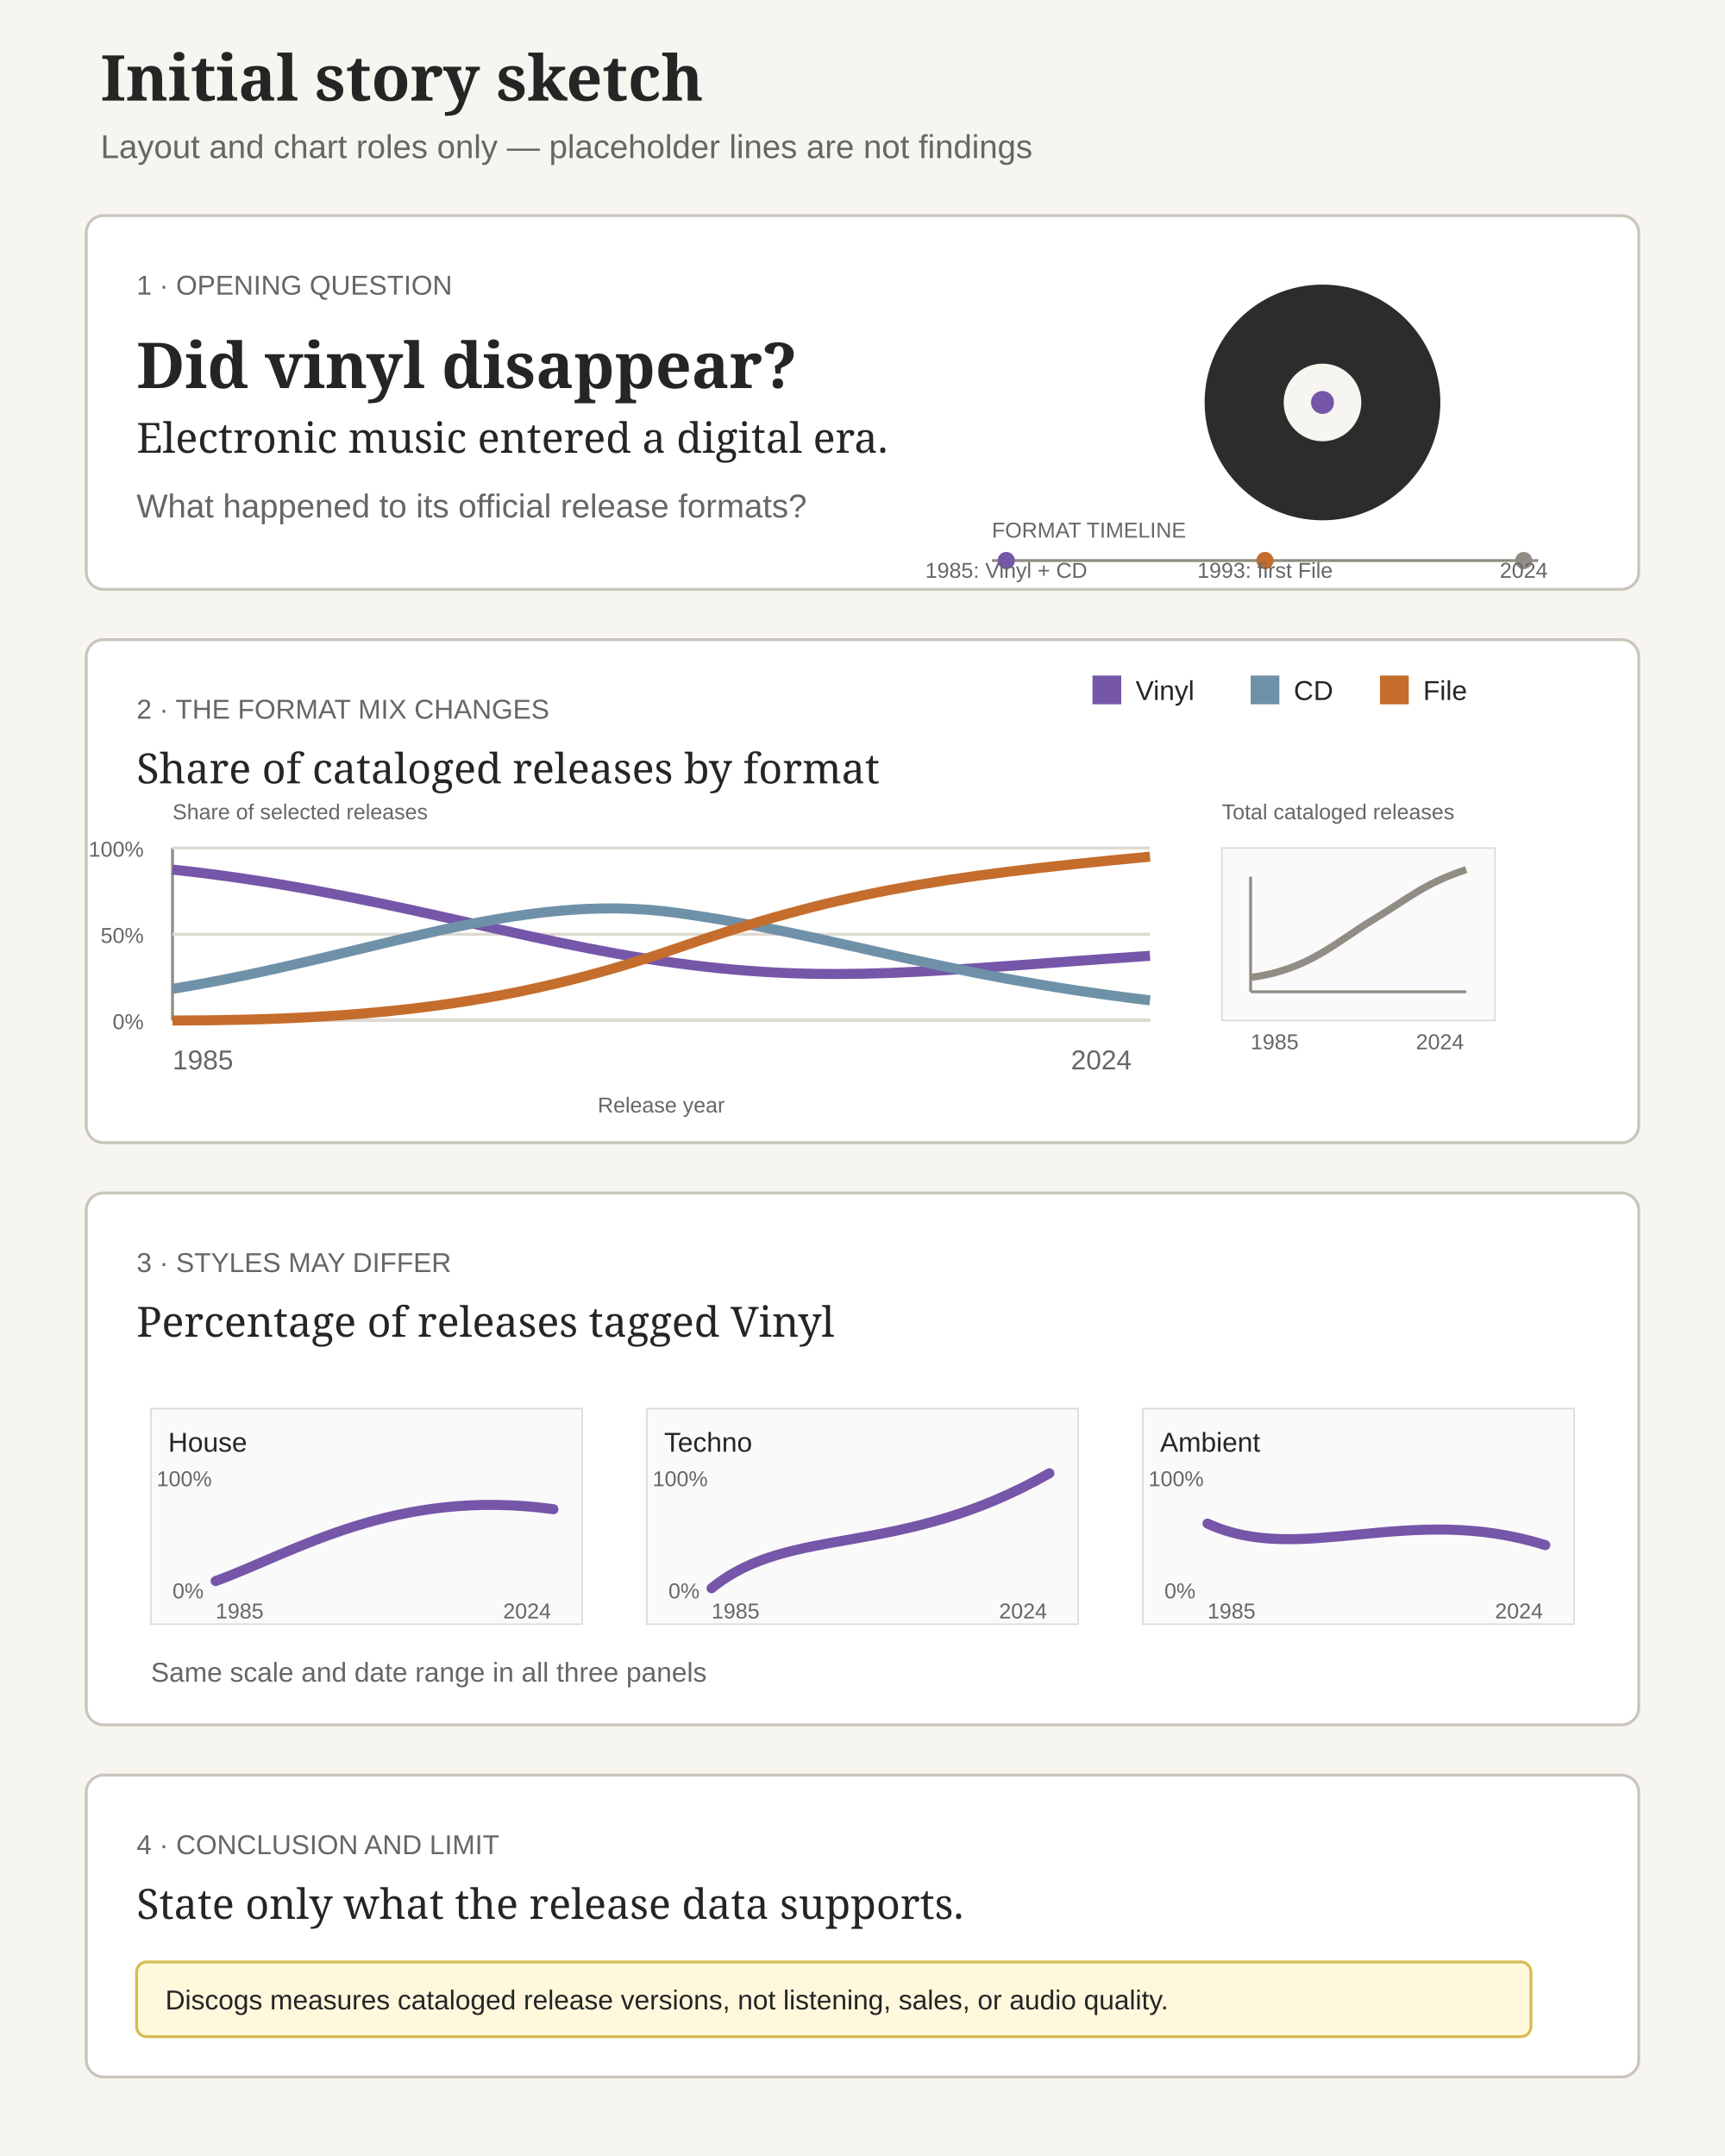
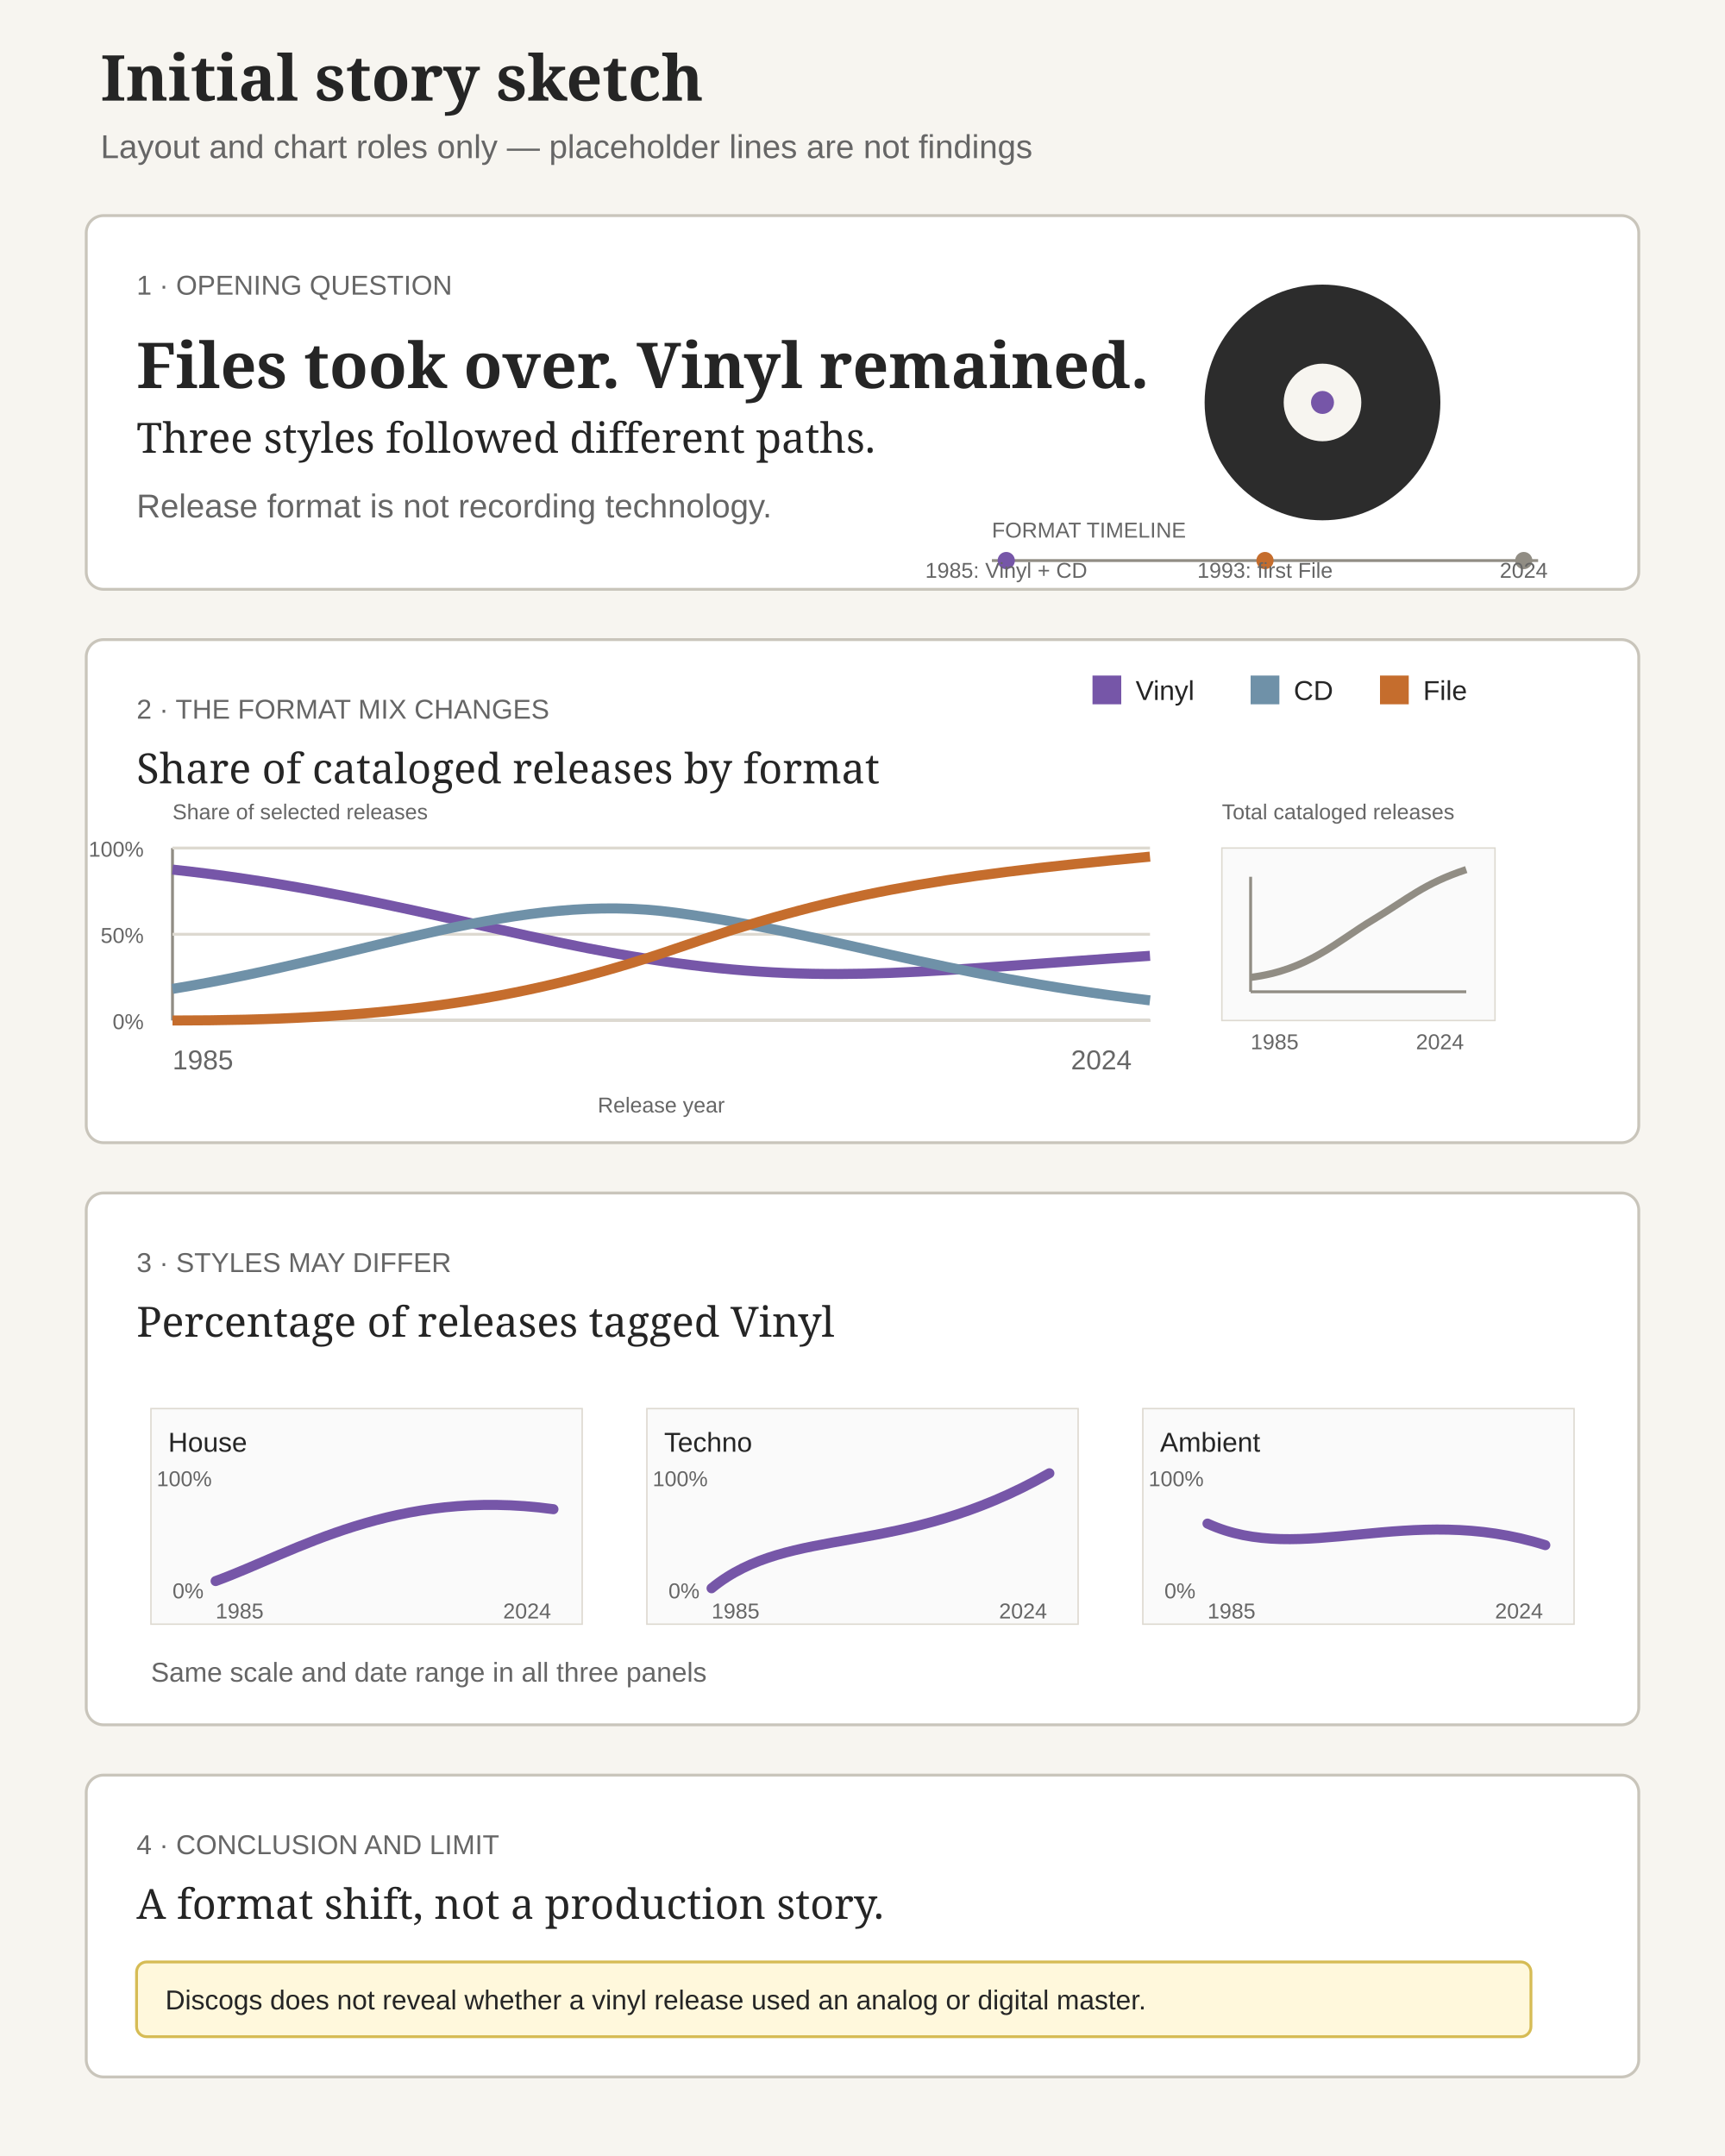
<svg xmlns="http://www.w3.org/2000/svg" width="1200" height="1500" viewBox="0 0 1200 1500" role="img" aria-labelledby="title desc">
  <style>
    .bg{fill:#f7f5f0}.panel{fill:#fff;stroke:#c9c5bb;stroke-width:2}.ink{fill:#252525}.muted{fill:#666}.line{fill:none;stroke:#7656a8;stroke-width:7;stroke-linecap:round;stroke-linejoin:round}.line2{fill:none;stroke:#c56d2d;stroke-width:7}.grid{stroke:#ddd9d0;stroke-width:2}.axis{stroke:#918d84;stroke-width:2}.label{font-family:Arial,sans-serif;font-size:23px}.small{font-family:Arial,sans-serif;font-size:19px}.tiny{font-family:Arial,sans-serif;font-size:15px}.head{font-family:Georgia,serif;font-size:44px;font-weight:bold}.sub{font-family:Georgia,serif;font-size:29px}.note{fill:#fff8dc;stroke:#d6bc55;stroke-width:2}.vinyl{fill:#7656a8}.cd{fill:#6f91a8}.file{fill:#c56d2d}
  </style>
  <rect class="bg" width="1200" height="1500" />
  <text x="70" y="70" class="head ink">Initial story sketch</text>
  <text x="70" y="110" class="label muted">Layout and chart roles only — placeholder lines are not findings</text>
  <rect x="60" y="150" width="1080" height="260" rx="12" class="panel" />
  <text x="95" y="205" class="small muted">1 · OPENING QUESTION</text>
-   <text x="95" y="270" class="head ink">Did vinyl disappear?</text>
-   <text x="95" y="315" class="sub ink">Electronic music entered a digital era.</text>
-   <text x="95" y="360" class="label muted">What happened to its official release formats?</text>
+   <text x="95" y="270" class="head ink">Files took over. Vinyl remained.</text>
+   <text x="95" y="315" class="sub ink">Three styles followed different paths.</text>
+   <text x="95" y="360" class="label muted">Release format is not recording technology.</text>
  <circle cx="920" cy="280" r="82" fill="#2c2c2c" />
  <circle cx="920" cy="280" r="27" fill="#f7f5f0" />
  <circle cx="920" cy="280" r="8" fill="#7656a8" />
  <text x="690" y="374" class="tiny muted">FORMAT TIMELINE</text>
  <line x1="690" y1="390" x2="1070" y2="390" class="axis" />
  <circle cx="700" cy="390" r="6" fill="#7656a8" />
  <circle cx="880" cy="390" r="6" fill="#c56d2d" />
  <circle cx="1060" cy="390" r="6" fill="#918d84" />
  <text x="700" y="402" text-anchor="middle" class="tiny muted">1985: Vinyl + CD</text>
  <text x="880" y="402" text-anchor="middle" class="tiny muted">1993: first File</text>
  <text x="1060" y="402" text-anchor="middle" class="tiny muted">2024</text>
  <rect x="60" y="445" width="1080" height="350" rx="12" class="panel" />
  <text x="95" y="500" class="small muted">2 · THE FORMAT MIX CHANGES</text>
  <text x="95" y="545" class="sub ink">Share of cataloged releases by format</text>
  <text x="120" y="570" class="tiny muted">Share of selected releases</text>
  <line x1="120" y1="590" x2="120" y2="710" class="axis" />
  <line x1="120" y1="710" x2="800" y2="710" class="axis" />
  <line x1="120" y1="710" x2="800" y2="710" class="grid" />
  <line x1="120" y1="650" x2="800" y2="650" class="grid" />
  <line x1="120" y1="590" x2="800" y2="590" class="grid" />
  <path d="M120 605 C260 620 360 655 470 670 S650 675 800 665" fill="none" stroke="#7656a8" stroke-width="7" />
  <path d="M120 688 C260 665 360 620 470 635 S650 678 800 696" fill="none" stroke="#6f91a8" stroke-width="7" />
  <path d="M120 710 C260 710 360 698 470 660 S650 610 800 596" fill="none" stroke="#c56d2d" stroke-width="7" />
  <text x="100" y="716" text-anchor="end" class="tiny muted">0%</text>
  <text x="100" y="656" text-anchor="end" class="tiny muted">50%</text>
  <text x="100" y="596" text-anchor="end" class="tiny muted">100%</text>
  <text x="120" y="744" class="small muted">1985</text>
  <text x="745" y="744" class="small muted">2024</text>
  <text x="460" y="774" text-anchor="middle" class="tiny muted">Release year</text>
  <text x="850" y="570" class="tiny muted">Total cataloged releases</text>
  <rect x="850" y="590" width="190" height="120" fill="#fafafa" stroke="#ddd9d0" />
  <line x1="870" y1="690" x2="1020" y2="690" class="axis" />
  <line x1="870" y1="610" x2="870" y2="690" class="axis" />
  <path d="M870 680 C910 675 930 655 955 640 S990 615 1020 605" fill="none" stroke="#918d84" stroke-width="5" />
  <text x="870" y="730" class="tiny muted">1985</text>
  <text x="985" y="730" class="tiny muted">2024</text>
  <rect x="760" y="470" width="20" height="20" fill="#7656a8" />
  <text x="790" y="487" class="small ink">Vinyl</text>
  <rect x="870" y="470" width="20" height="20" fill="#6f91a8" />
  <text x="900" y="487" class="small ink">CD</text>
  <rect x="960" y="470" width="20" height="20" fill="#c56d2d" />
  <text x="990" y="487" class="small ink">File</text>
  <rect x="60" y="830" width="1080" height="370" rx="12" class="panel" />
  <text x="95" y="885" class="small muted">3 · STYLES MAY DIFFER</text>
  <text x="95" y="930" class="sub ink">Percentage of releases tagged Vinyl</text>
  <g transform="translate(105 980)">
    <rect width="300" height="150" fill="#fafafa" stroke="#ddd9d0" />
    <text x="12" y="30" class="small ink">House</text>
    <text x="4" y="54" class="tiny muted">100%</text>
    <text x="15" y="132" class="tiny muted">0%</text>
    <text x="45" y="146" class="tiny muted">1985</text>
    <text x="245" y="146" class="tiny muted">2024</text>
    <path d="M45 120 C100 100 170 55 280 70" class="line" />
  </g>
  <g transform="translate(450 980)">
    <rect width="300" height="150" fill="#fafafa" stroke="#ddd9d0" />
    <text x="12" y="30" class="small ink">Techno</text>
    <text x="4" y="54" class="tiny muted">100%</text>
    <text x="15" y="132" class="tiny muted">0%</text>
    <text x="45" y="146" class="tiny muted">1985</text>
    <text x="245" y="146" class="tiny muted">2024</text>
    <path d="M45 125 C100 80 175 105 280 45" class="line" />
  </g>
  <g transform="translate(795 980)">
    <rect width="300" height="150" fill="#fafafa" stroke="#ddd9d0" />
    <text x="12" y="30" class="small ink">Ambient</text>
    <text x="4" y="54" class="tiny muted">100%</text>
    <text x="15" y="132" class="tiny muted">0%</text>
    <text x="45" y="146" class="tiny muted">1985</text>
    <text x="245" y="146" class="tiny muted">2024</text>
    <path d="M45 80 C110 110 185 65 280 95" class="line" />
  </g>
  <text x="105" y="1170" class="small muted">Same scale and date range in all three panels</text>
  <rect x="60" y="1235" width="1080" height="210" rx="12" class="panel" />
  <text x="95" y="1290" class="small muted">4 · CONCLUSION AND LIMIT</text>
-   <text x="95" y="1335" class="sub ink">State only what the release data supports.</text>
+   <text x="95" y="1335" class="sub ink">A format shift, not a production story.</text>
  <rect x="95" y="1365" width="970" height="52" rx="7" class="note" />
-   <text x="115" y="1398" class="small ink">Discogs measures cataloged release versions, not listening, sales, or audio quality.</text>
+   <text x="115" y="1398" class="small ink">Discogs does not reveal whether a vinyl release used an analog or digital master.</text>
</svg>
